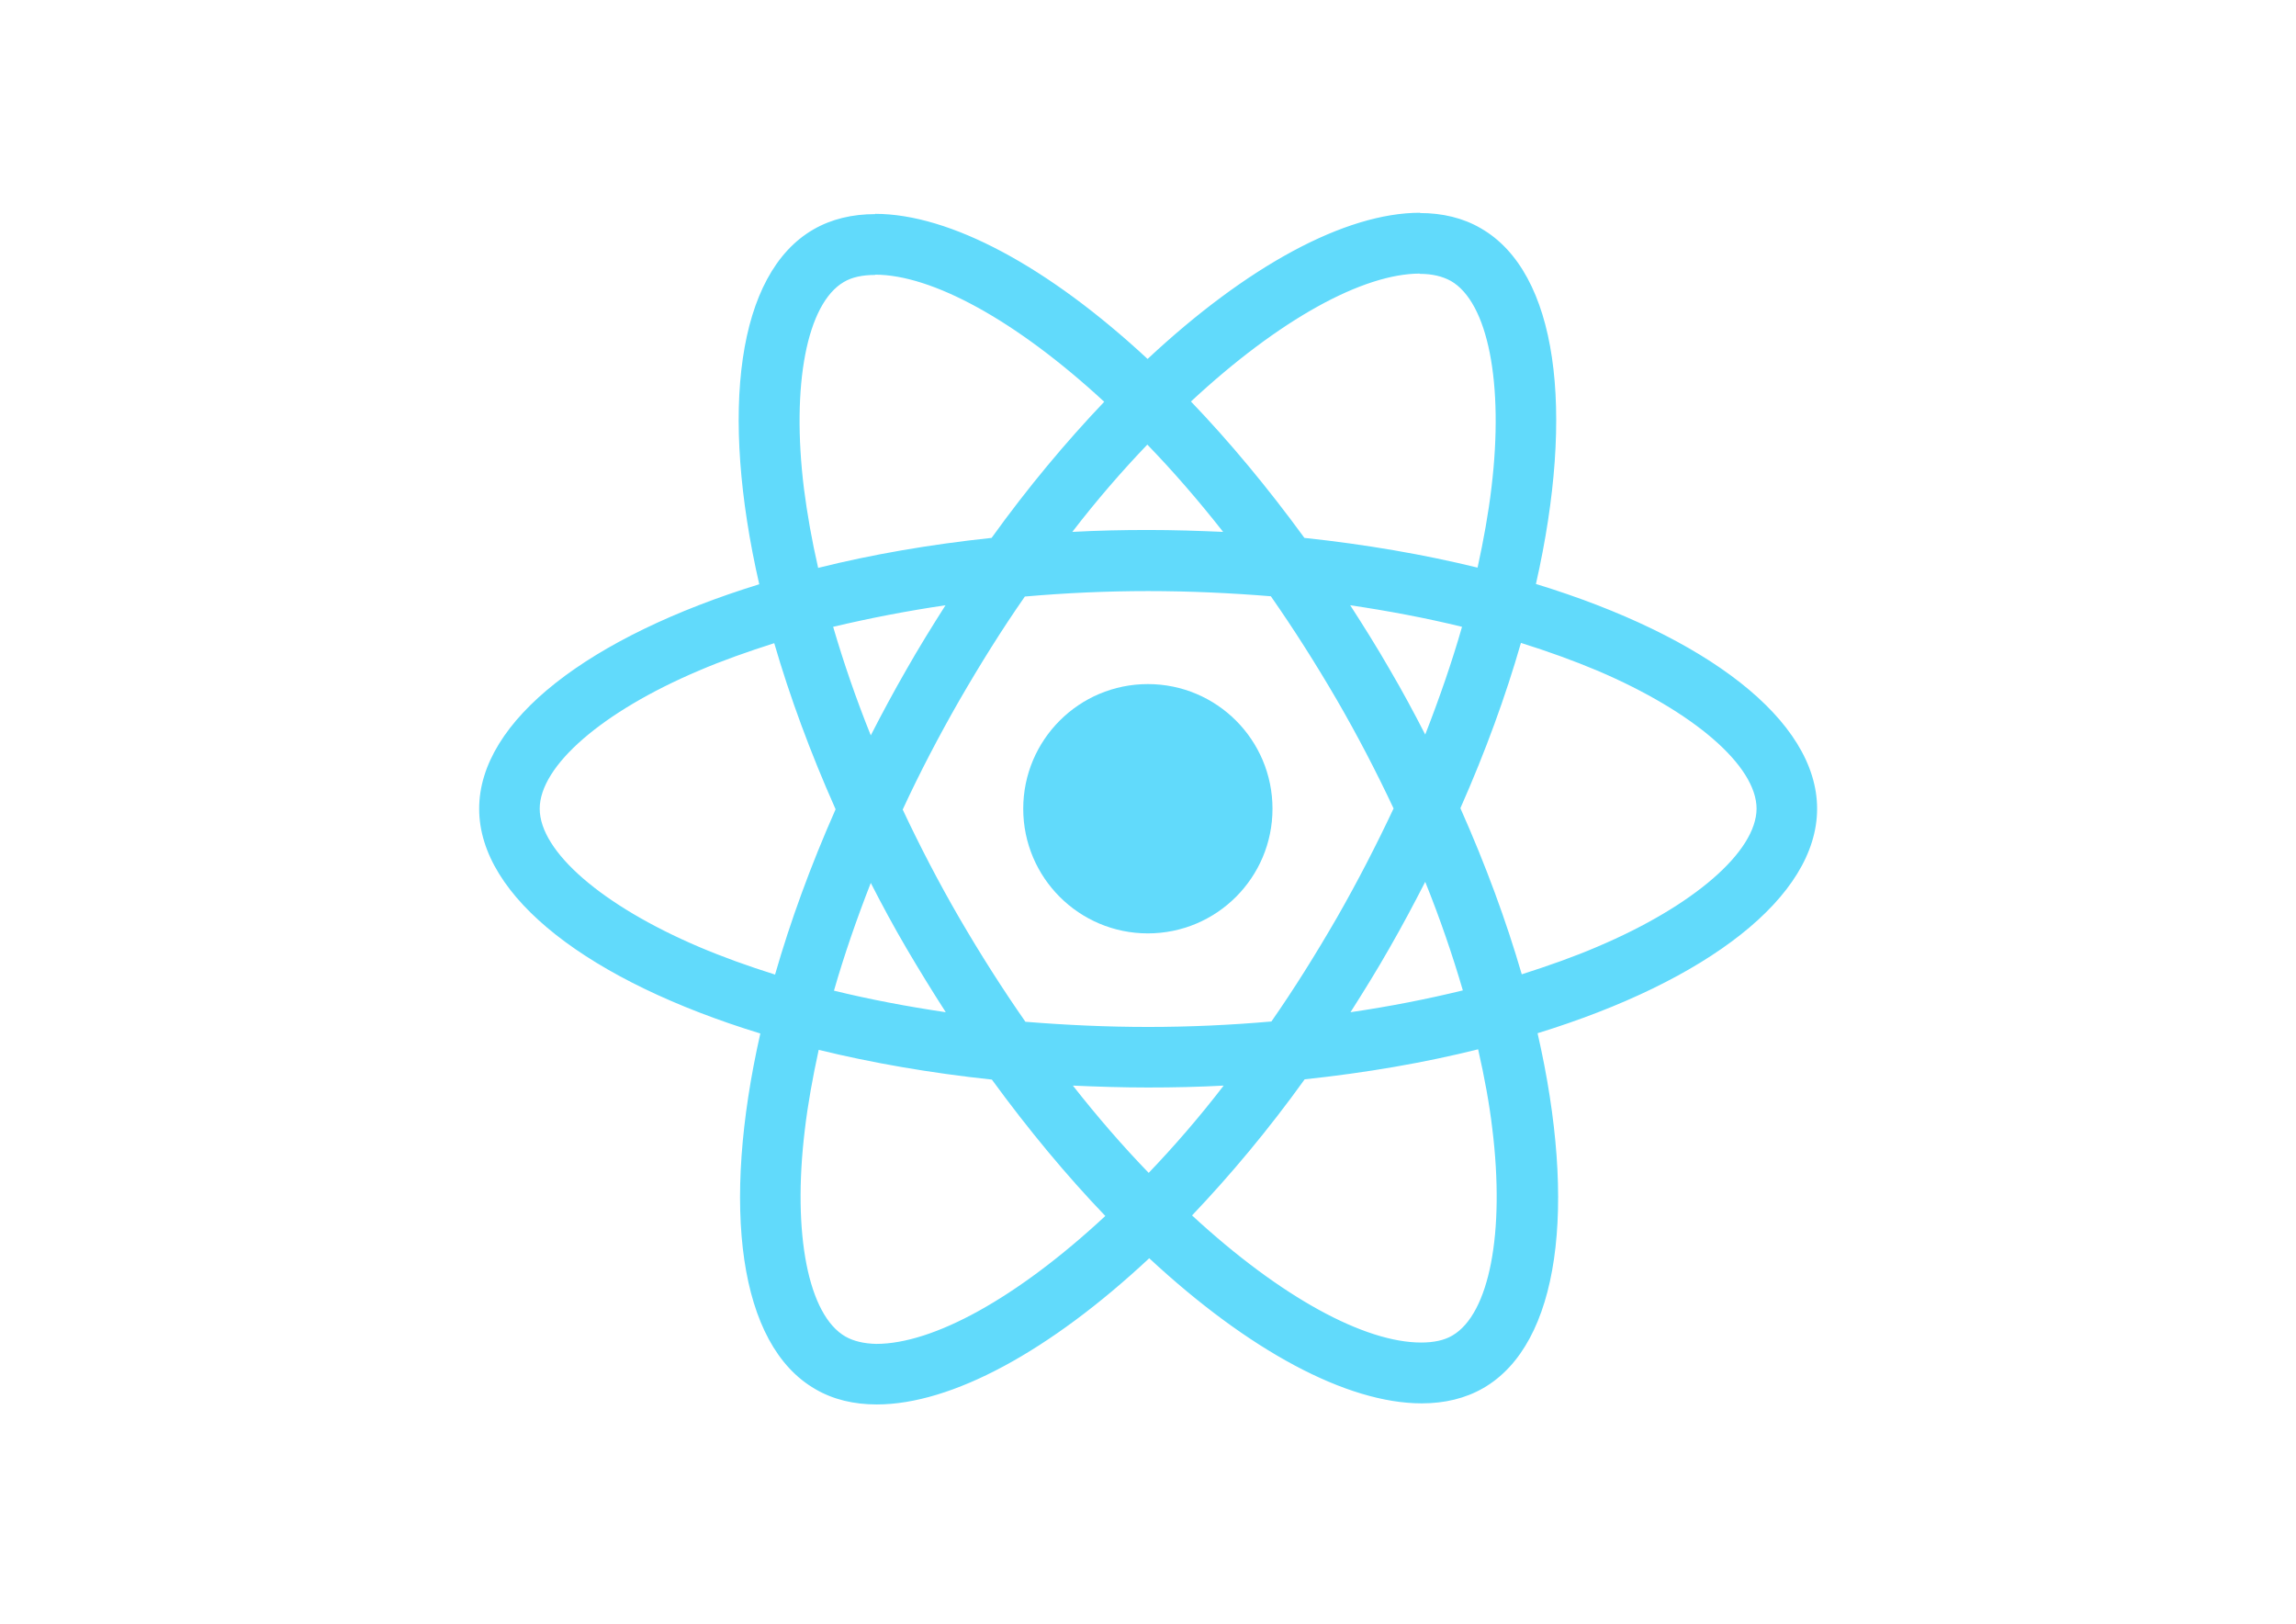
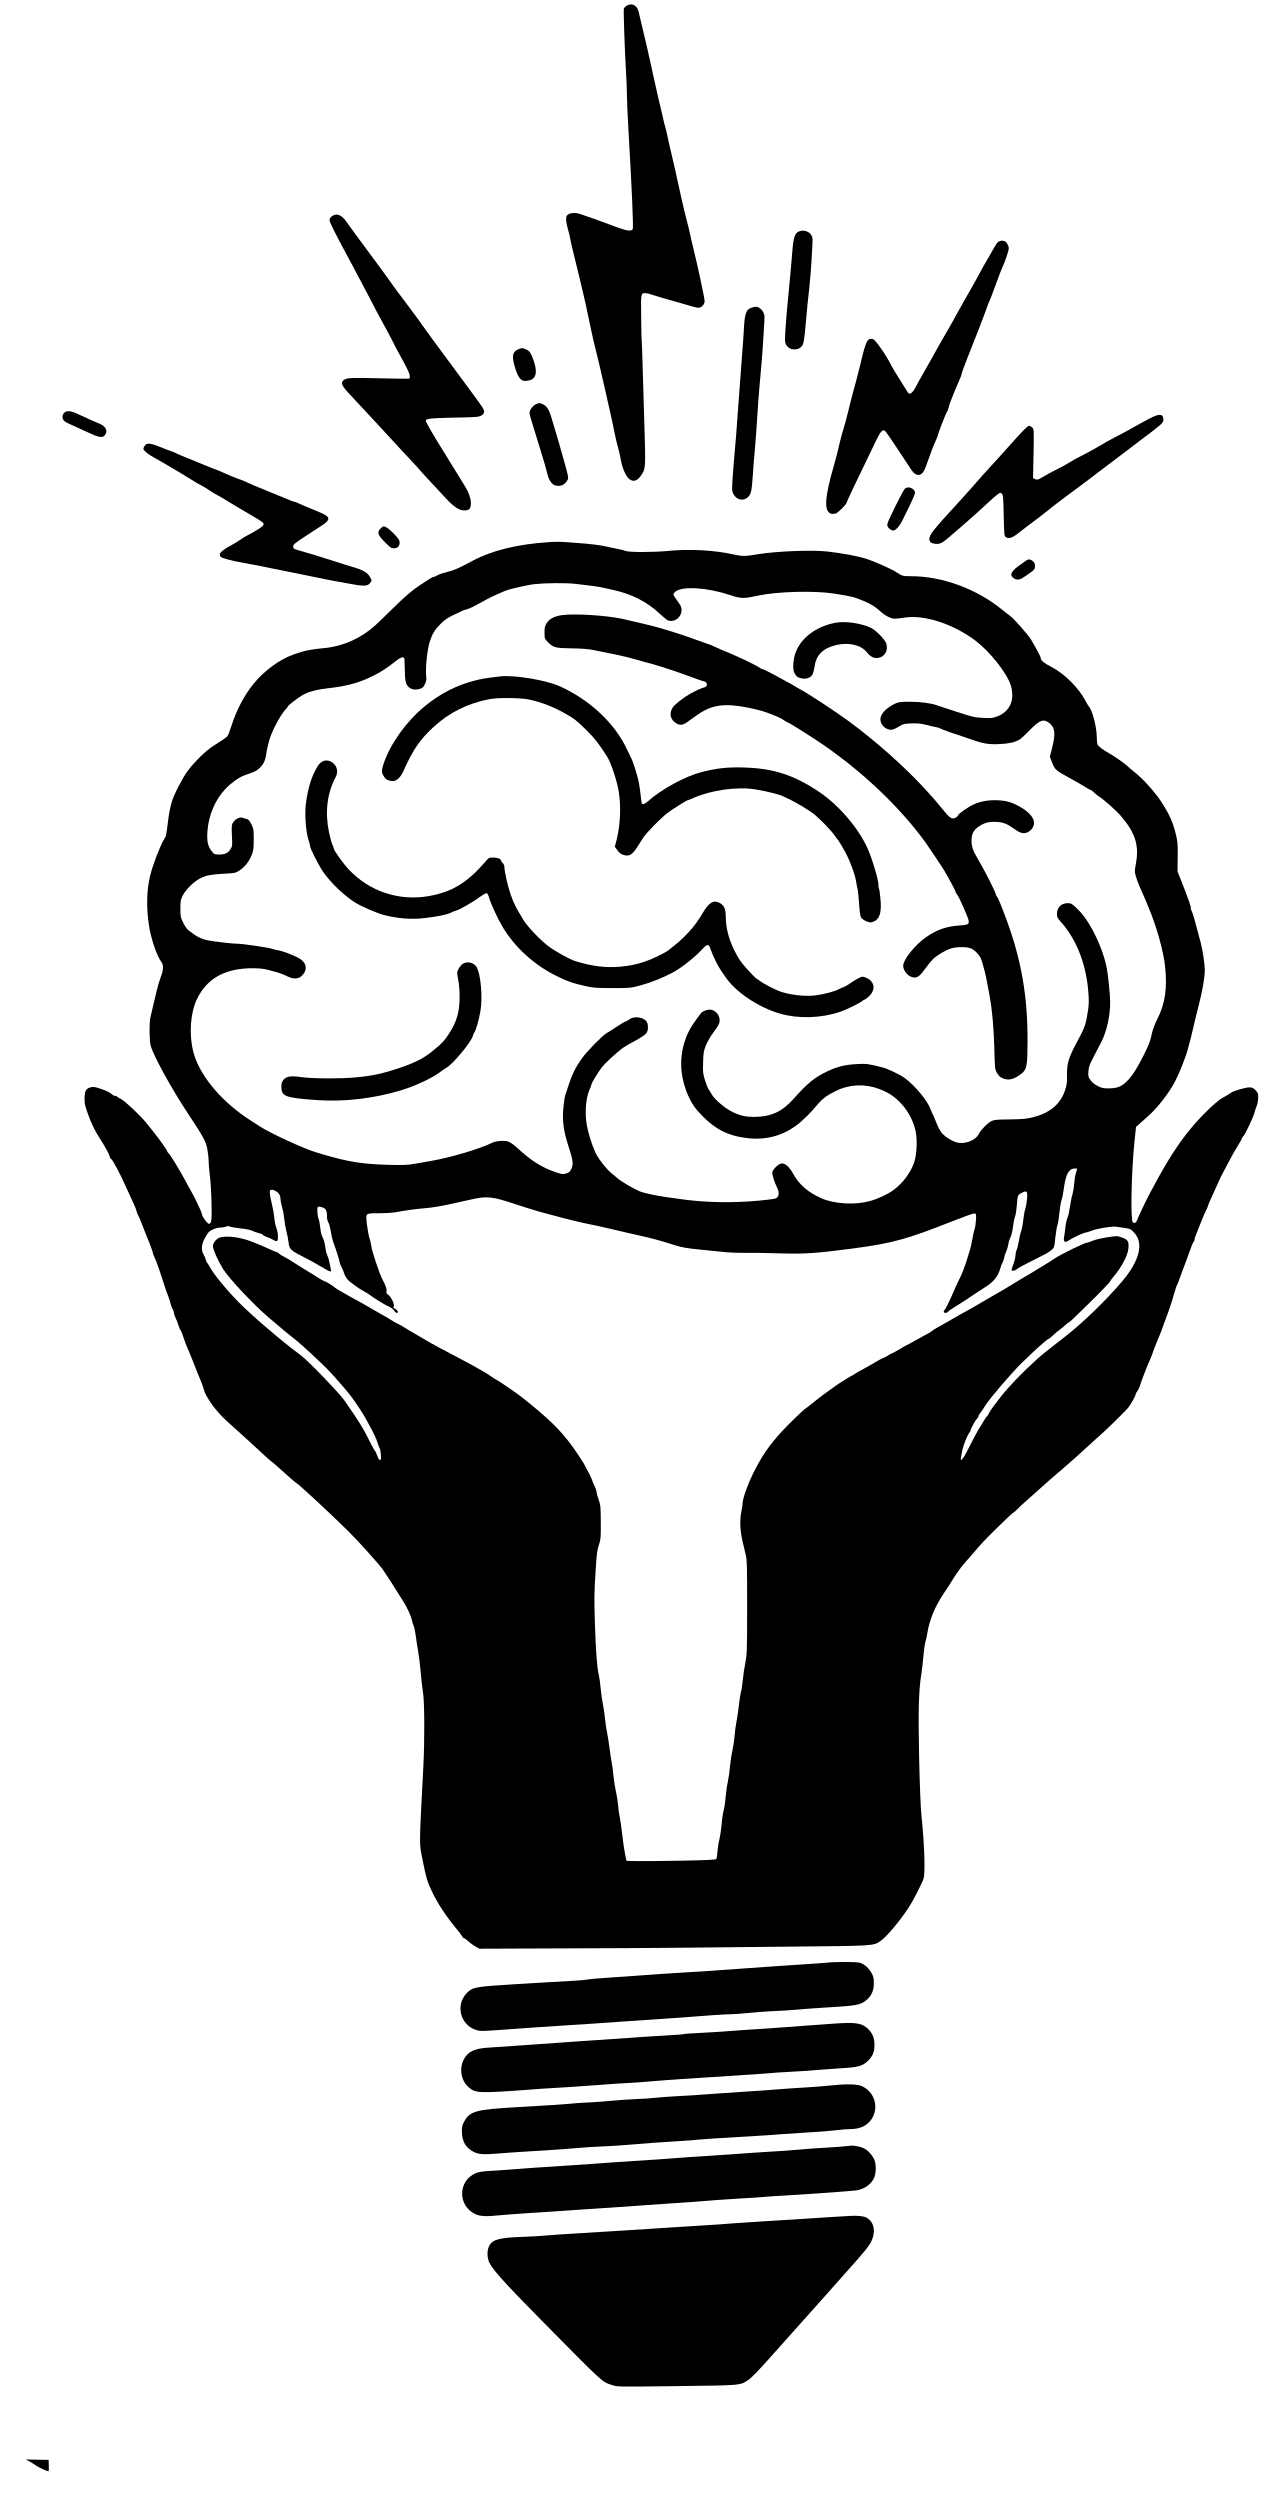
- <svg xmlns="http://www.w3.org/2000/svg" viewBox="0 0 841.9 595.3">
-   <g fill="#61DAFB">
-     <path d="M666.3 296.5c0-32.5-40.7-63.3-103.1-82.4 14.4-63.6 8-114.2-20.2-130.4-6.5-3.8-14.1-5.6-22.4-5.6v22.3c4.6 0 8.3.9 11.4 2.6 13.6 7.8 19.5 37.5 14.9 75.7-1.1 9.4-2.9 19.3-5.1 29.4-19.6-4.8-41-8.5-63.5-10.9-13.5-18.5-27.5-35.3-41.6-50 32.6-30.3 63.2-46.9 84-46.9V78c-27.5 0-63.5 19.6-99.9 53.6-36.4-33.8-72.4-53.2-99.9-53.2v22.3c20.7 0 51.4 16.5 84 46.6-14 14.7-28 31.4-41.3 49.9-22.6 2.4-44 6.1-63.6 11-2.3-10-4-19.7-5.2-29-4.7-38.2 1.1-67.9 14.6-75.8 3-1.8 6.9-2.6 11.5-2.6V78.5c-8.4 0-16 1.8-22.6 5.6-28.1 16.2-34.4 66.7-19.9 130.1-62.2 19.2-102.7 49.9-102.7 82.3 0 32.5 40.7 63.3 103.1 82.4-14.4 63.6-8 114.2 20.2 130.4 6.5 3.8 14.1 5.6 22.5 5.6 27.5 0 63.5-19.6 99.9-53.6 36.4 33.8 72.4 53.2 99.9 53.2 8.4 0 16-1.8 22.6-5.6 28.1-16.2 34.4-66.7 19.9-130.1 62-19.1 102.5-49.9 102.5-82.3zm-130.2-66.7c-3.7 12.9-8.3 26.2-13.5 39.5-4.1-8-8.4-16-13.1-24-4.6-8-9.5-15.8-14.4-23.4 14.2 2.1 27.9 4.7 41 7.9zm-45.8 106.5c-7.8 13.5-15.8 26.3-24.1 38.2-14.9 1.3-30 2-45.2 2-15.1 0-30.2-.7-45-1.9-8.3-11.9-16.4-24.6-24.2-38-7.6-13.1-14.5-26.4-20.8-39.8 6.2-13.4 13.2-26.8 20.7-39.9 7.8-13.5 15.8-26.3 24.1-38.2 14.9-1.3 30-2 45.2-2 15.1 0 30.2.7 45 1.9 8.3 11.9 16.4 24.6 24.2 38 7.6 13.1 14.5 26.4 20.8 39.8-6.3 13.4-13.2 26.8-20.7 39.9zm32.3-13c5.4 13.4 10 26.8 13.8 39.8-13.1 3.2-26.9 5.9-41.2 8 4.9-7.7 9.8-15.6 14.4-23.7 4.6-8 8.9-16.1 13-24.1zM421.2 430c-9.3-9.6-18.6-20.3-27.8-32 9 .4 18.2.7 27.5.7 9.4 0 18.7-.2 27.8-.7-9 11.7-18.3 22.4-27.5 32zm-74.4-58.9c-14.2-2.1-27.9-4.7-41-7.9 3.7-12.9 8.3-26.2 13.5-39.5 4.1 8 8.4 16 13.1 24 4.7 8 9.5 15.8 14.4 23.4zM420.7 163c9.3 9.6 18.6 20.3 27.8 32-9-.4-18.2-.7-27.5-.7-9.4 0-18.7.2-27.8.7 9-11.7 18.3-22.4 27.5-32zm-74 58.9c-4.9 7.7-9.8 15.6-14.4 23.7-4.6 8-8.9 16-13 24-5.4-13.4-10-26.8-13.8-39.8 13.1-3.1 26.9-5.8 41.2-7.9zm-90.5 125.2c-35.4-15.1-58.3-34.9-58.3-50.6 0-15.7 22.9-35.6 58.3-50.6 8.6-3.7 18-7 27.7-10.1 5.7 19.6 13.2 40 22.5 60.9-9.2 20.8-16.6 41.1-22.2 60.6-9.9-3.1-19.3-6.5-28-10.2zM310 490c-13.6-7.8-19.5-37.5-14.9-75.7 1.1-9.4 2.9-19.3 5.1-29.4 19.6 4.8 41 8.5 63.5 10.9 13.5 18.5 27.5 35.3 41.6 50-32.6 30.3-63.2 46.9-84 46.9-4.5-.1-8.3-1-11.3-2.7zm237.2-76.2c4.7 38.2-1.1 67.9-14.6 75.8-3 1.8-6.9 2.6-11.5 2.6-20.7 0-51.4-16.5-84-46.6 14-14.7 28-31.4 41.3-49.9 22.6-2.4 44-6.1 63.6-11 2.3 10.1 4.1 19.8 5.2 29.1zm38.5-66.7c-8.6 3.7-18 7-27.7 10.1-5.7-19.6-13.2-40-22.5-60.9 9.2-20.8 16.6-41.1 22.2-60.6 9.9 3.1 19.3 6.5 28.1 10.2 35.4 15.1 58.3 34.9 58.3 50.6-.1 15.7-23 35.6-58.4 50.6zM320.8 78.4z" />
-     <circle cx="420.9" cy="296.5" r="45.7" />
-     <path d="M520.5 78.1z" />
+ <svg xmlns="http://www.w3.org/2000/svg" version="1.0" width="1516pt" height="2959pt" viewBox="0 0 1516 2959" preserveAspectRatio="xMidYMid meet">
+   <g transform="translate(0,2959) scale(0.1,-0.1)" fill="#000000" stroke="none">
+     <path d="M7417 29522 c-15 -9 -30 -25 -33 -34 -6 -20 11 -513 26 -758 6 -85 10 -202 10 -260 0 -58 9 -260 20 -450 38 -646 59 -1124 49 -1142 -16 -29 -67 -22 -201 27 -68 25 -132 49 -143 54 -11 5 -67 25 -125 45 -58 19 -123 42 -145 50 -68 26 -144 17 -167 -18 -13 -20 -8 -82 11 -147 11 -35 25 -93 31 -129 6 -36 22 -105 35 -155 13 -49 40 -160 60 -245 20 -85 43 -180 50 -210 8 -30 24 -98 35 -150 11 -52 28 -135 39 -185 11 -49 27 -126 36 -170 9 -44 25 -111 35 -150 40 -149 229 -981 245 -1080 4 -22 18 -78 31 -125 13 -47 28 -116 35 -155 13 -83 59 -186 96 -214 49 -39 96 -25 141 42 55 82 55 76 38 627 -8 278 -18 609 -22 735 -3 127 -8 232 -9 235 -2 3 -5 126 -6 273 -4 291 -5 287 52 287 14 0 52 -9 85 -21 32 -11 115 -36 184 -55 69 -19 139 -39 155 -44 130 -39 183 -53 203 -53 35 1 72 41 72 77 0 37 -79 406 -137 641 -14 55 -31 132 -39 170 -8 39 -23 99 -33 135 -11 36 -40 160 -66 275 -25 116 -60 271 -76 345 -16 74 -39 171 -50 215 -11 44 -27 114 -35 155 -8 41 -21 95 -28 120 -8 25 -22 79 -30 120 -9 41 -25 109 -35 150 -11 41 -45 192 -76 335 -31 143 -67 305 -80 360 -13 55 -38 161 -56 235 -17 74 -36 151 -40 171 -19 78 -81 109 -142 71z" />
+     <path d="M3926 27029 c-15 -11 -26 -31 -26 -44 0 -25 71 -166 265 -525 87 -161 280 -529 308 -585 11 -22 45 -85 76 -140 31 -55 71 -130 89 -167 17 -36 72 -140 122 -230 88 -159 109 -220 78 -230 -7 -2 -155 0 -328 4 -339 9 -400 7 -436 -17 -45 -29 -33 -67 48 -153 39 -42 79 -85 87 -94 9 -10 53 -57 98 -105 217 -234 401 -432 437 -473 23 -24 77 -82 122 -130 44 -47 95 -103 113 -125 19 -22 70 -79 115 -126 45 -47 123 -131 174 -187 123 -134 193 -172 271 -147 33 10 44 70 26 139 -17 66 -33 97 -114 226 -33 52 -78 127 -102 165 -23 39 -63 103 -88 143 -127 203 -221 365 -221 381 0 26 51 32 293 37 138 2 273 6 299 9 62 5 98 29 98 64 0 27 -18 53 -235 346 -45 61 -138 186 -206 279 -68 93 -151 205 -184 249 -33 44 -80 110 -105 146 -25 36 -81 114 -125 172 -199 265 -243 324 -280 379 -22 32 -67 94 -100 138 -33 44 -107 144 -165 223 -58 79 -125 170 -150 204 -25 33 -58 80 -74 103 -62 91 -124 115 -180 71z" />
+     <path d="M9454 26850 c-44 -18 -63 -72 -74 -213 -11 -139 -35 -410 -51 -562 -17 -167 -28 -309 -35 -425 -5 -104 -4 -118 15 -147 44 -69 157 -65 193 8 11 23 22 96 33 229 16 187 28 304 45 455 18 157 42 546 36 579 -13 67 -92 105 -162 76z" />
+     <path d="M11797 26708 c-13 -18 -43 -69 -67 -113 -24 -44 -51 -91 -60 -105 -10 -14 -38 -63 -62 -110 -25 -47 -61 -114 -82 -150 -79 -137 -181 -317 -209 -370 -15 -30 -52 -95 -81 -145 -67 -114 -179 -312 -221 -390 -18 -33 -55 -98 -82 -145 -28 -47 -67 -118 -88 -158 -41 -82 -79 -112 -99 -78 -6 10 -49 77 -94 150 -46 72 -93 149 -103 171 -53 110 -187 304 -216 311 -66 17 -84 -17 -148 -291 -22 -92 -68 -268 -105 -400 -5 -16 -23 -91 -41 -165 -18 -74 -42 -166 -55 -205 -12 -38 -30 -101 -39 -140 -34 -145 -48 -203 -75 -295 -112 -386 -120 -548 -29 -571 13 -3 36 -2 51 3 28 10 128 109 128 127 0 10 118 261 229 486 27 55 76 157 109 227 62 131 88 162 119 137 8 -7 76 -105 150 -218 75 -114 147 -223 161 -244 57 -86 128 -76 164 24 68 189 95 262 120 316 15 34 28 65 28 69 0 16 94 259 105 274 7 8 15 26 18 40 12 55 62 181 143 367 8 17 14 36 14 41 0 10 47 139 75 207 7 17 27 68 45 115 18 47 55 141 83 210 27 69 62 161 78 205 28 80 49 134 74 190 7 17 36 95 64 173 29 79 60 161 71 182 25 48 70 186 70 212 0 27 -26 74 -45 82 -40 15 -74 6 -98 -26z" />
+     <path d="M8890 25946 c-58 -21 -76 -69 -84 -232 -4 -77 -14 -218 -22 -314 -14 -174 -29 -376 -59 -795 -8 -121 -19 -263 -25 -315 -13 -133 -35 -426 -35 -480 0 -111 113 -174 188 -104 36 33 45 73 57 254 5 85 14 200 20 255 5 55 15 174 21 265 25 376 29 440 39 545 23 249 32 363 35 410 1 28 8 133 15 235 12 173 12 188 -5 223 -18 38 -59 68 -92 66 -10 0 -34 -6 -53 -13z" />
+     <path d="M6134 25456 c-72 -31 -80 -87 -34 -230 43 -133 79 -162 171 -136 77 22 92 101 44 235 -32 91 -47 112 -92 131 -39 17 -49 17 -89 0z" />
+     <path d="M6344 24806 c-36 -16 -73 -64 -76 -98 -1 -23 10 -62 61 -223 16 -49 43 -137 60 -195 17 -58 42 -141 56 -185 13 -44 29 -102 35 -128 12 -57 46 -112 78 -127 45 -20 98 -12 130 20 16 16 32 40 36 54 4 15 -11 84 -40 182 -25 88 -56 197 -69 244 -13 47 -35 123 -50 170 -14 47 -35 113 -45 148 -23 77 -53 120 -96 138 -40 17 -41 17 -80 0z" />
+     <path d="M795 24722 c-34 -7 -55 -33 -55 -68 0 -38 24 -59 115 -97 33 -14 114 -51 180 -82 134 -64 178 -71 206 -36 41 51 11 109 -72 140 -42 16 -176 76 -244 109 -58 28 -102 40 -130 34z" />
+     <path d="M13601 24634 c-92 -50 -128 -69 -216 -119 -33 -19 -109 -60 -170 -91 -60 -31 -114 -60 -120 -64 -17 -14 -222 -129 -283 -159 -63 -31 -111 -57 -170 -94 -21 -14 -81 -46 -133 -72 -52 -26 -125 -65 -162 -88 -61 -36 -71 -39 -94 -28 l-26 12 6 290 c5 285 5 290 -16 309 -11 11 -28 20 -37 20 -18 0 -79 -62 -255 -260 -71 -80 -152 -170 -181 -200 -56 -60 -176 -195 -239 -268 -22 -26 -94 -106 -160 -178 -303 -329 -344 -381 -345 -435 0 -35 20 -50 73 -56 31 -3 53 1 84 19 37 20 408 344 558 487 28 26 67 61 88 76 36 27 39 27 55 11 15 -14 18 -49 22 -257 5 -223 6 -242 24 -255 38 -27 78 -13 171 63 33 27 120 92 215 163 33 25 85 65 115 90 29 25 73 59 97 77 24 18 66 49 93 70 28 20 124 92 215 160 91 68 179 134 195 148 34 27 222 169 265 200 15 11 72 54 125 95 53 41 118 91 144 110 77 56 123 92 179 138 43 37 52 50 52 76 0 70 -51 73 -169 10z" />
+     <path d="M1732 24333 c-7 -3 -19 -17 -27 -32 -13 -27 -12 -30 18 -58 28 -27 58 -46 179 -113 68 -38 366 -216 393 -235 17 -12 55 -34 85 -49 30 -16 76 -43 102 -62 26 -18 71 -45 100 -60 29 -15 82 -46 118 -69 36 -23 112 -69 170 -102 127 -73 216 -127 235 -143 32 -26 16 -47 -77 -101 -51 -30 -100 -57 -110 -61 -9 -4 -38 -22 -65 -41 -26 -18 -82 -52 -124 -75 -118 -65 -149 -101 -115 -134 13 -14 128 -45 246 -66 54 -10 141 -26 230 -43 25 -5 74 -15 110 -23 36 -7 117 -24 180 -36 63 -12 212 -42 330 -67 118 -25 240 -49 270 -54 30 -4 91 -15 135 -24 188 -37 236 -36 267 6 20 26 20 27 0 65 -31 58 -84 89 -227 129 -33 10 -134 41 -225 71 -151 49 -270 85 -392 119 -61 17 -68 22 -68 50 0 20 26 41 150 122 82 54 170 111 195 127 25 15 53 39 62 52 27 42 1 64 -149 124 -73 29 -154 63 -180 76 -26 13 -52 24 -59 24 -6 0 -25 6 -42 13 -51 22 -135 56 -242 99 -142 57 -288 119 -300 128 -5 3 -46 19 -90 34 -44 16 -117 46 -162 67 -46 21 -86 39 -91 39 -5 0 -69 25 -143 56 -74 31 -179 74 -234 96 -55 22 -104 43 -110 48 -5 4 -26 13 -45 18 -19 6 -79 29 -133 51 -92 38 -134 47 -165 34z" />
+     <path d="M10708 23803 c-25 -28 -197 -374 -204 -410 -5 -26 -1 -37 19 -57 15 -14 36 -26 48 -26 32 0 84 61 121 143 18 39 57 119 86 176 28 58 52 115 52 128 0 53 -87 86 -122 46z" />
+     <path d="M4505 23335 c-45 -44 -35 -76 49 -160 63 -65 78 -75 108 -75 43 0 68 25 68 69 0 27 -12 45 -62 98 -59 61 -103 93 -128 93 -6 0 -22 -11 -35 -25z" />
+     <path d="M6495 23173 c-364 -23 -673 -98 -898 -219 -171 -92 -222 -114 -308 -135 -45 -11 -97 -28 -114 -39 -18 -11 -38 -20 -46 -20 -7 0 -29 -11 -48 -24 -20 -13 -70 -45 -111 -72 -89 -58 -183 -139 -341 -295 -63 -63 -144 -141 -180 -174 -167 -155 -384 -254 -604 -275 -178 -17 -239 -30 -375 -78 -160 -57 -347 -194 -470 -347 -111 -137 -202 -312 -260 -495 -18 -58 -40 -113 -49 -124 -16 -18 -56 -46 -174 -120 -80 -51 -215 -183 -293 -287 -64 -86 -172 -296 -192 -374 -26 -100 -31 -128 -47 -255 -19 -149 -17 -142 -45 -188 -46 -76 -133 -303 -163 -427 -40 -166 -46 -356 -17 -568 23 -167 95 -382 152 -456 25 -33 23 -95 -8 -172 -14 -35 -36 -109 -49 -164 -12 -55 -33 -140 -45 -190 -12 -49 -26 -109 -31 -133 -14 -66 -11 -282 5 -333 40 -130 253 -516 441 -799 183 -276 214 -333 230 -426 8 -44 15 -108 15 -144 0 -36 5 -96 11 -135 13 -94 23 -281 24 -442 0 -109 -3 -136 -16 -149 -15 -15 -18 -14 -39 8 -30 31 -60 80 -60 98 0 8 -11 37 -25 65 -13 27 -31 66 -40 85 -8 19 -29 60 -46 90 -17 30 -52 94 -78 142 -68 128 -181 315 -202 334 -11 10 -19 21 -19 25 0 19 -133 200 -253 344 -76 92 -252 257 -295 277 -23 11 -45 24 -48 29 -3 5 -14 9 -25 9 -11 0 -30 11 -42 24 -13 14 -61 37 -114 55 -82 28 -97 31 -133 21 -28 -8 -44 -19 -55 -40 -17 -33 -20 -126 -5 -180 14 -52 56 -168 74 -203 8 -18 22 -48 31 -67 8 -19 40 -73 70 -120 63 -97 115 -194 115 -215 0 -8 8 -19 17 -24 17 -8 108 -181 168 -316 15 -33 39 -87 55 -120 54 -116 69 -150 76 -180 4 -16 13 -39 20 -50 7 -11 29 -63 48 -115 20 -52 45 -115 55 -140 36 -83 71 -180 71 -193 0 -6 7 -25 15 -41 17 -32 54 -132 85 -231 48 -148 63 -193 80 -235 11 -25 22 -61 26 -80 4 -19 15 -51 25 -70 11 -19 19 -44 19 -55 0 -11 9 -36 19 -56 11 -20 25 -56 31 -80 7 -24 18 -51 25 -59 7 -8 19 -37 28 -65 15 -49 45 -129 73 -190 13 -30 42 -101 74 -185 9 -25 22 -56 28 -70 30 -67 65 -160 77 -202 13 -46 20 -58 81 -153 37 -58 120 -153 184 -211 198 -178 321 -289 438 -399 40 -38 82 -75 95 -83 12 -9 45 -36 72 -61 123 -112 209 -187 224 -195 35 -20 409 -367 610 -566 125 -123 368 -394 414 -460 47 -69 150 -227 187 -290 9 -14 31 -50 51 -80 46 -72 96 -181 105 -228 4 -20 12 -48 19 -62 7 -14 18 -65 25 -115 6 -49 20 -137 30 -195 10 -58 24 -170 30 -250 7 -80 19 -185 27 -235 18 -107 20 -555 4 -870 -51 -977 -50 -903 -10 -1105 44 -222 56 -262 115 -385 61 -129 164 -286 273 -417 43 -51 80 -101 84 -111 3 -9 12 -17 18 -17 7 0 31 -18 54 -39 24 -22 63 -50 87 -63 l43 -23 1025 4 c564 2 1194 5 1400 8 206 2 780 8 1275 13 978 9 963 8 1046 66 73 50 223 228 332 393 52 78 156 280 178 346 22 66 11 406 -26 760 -8 77 -20 373 -26 660 -12 544 -6 805 26 1001 8 49 19 147 25 217 6 70 16 140 21 155 6 15 17 66 25 114 25 154 90 312 190 462 69 104 93 140 110 170 20 36 113 167 128 181 6 6 51 57 101 115 120 141 118 139 296 316 85 85 171 165 190 178 19 13 41 32 50 43 8 10 51 50 94 88 44 39 127 113 185 165 58 53 150 134 205 180 118 100 250 217 355 315 42 38 111 102 155 140 79 70 300 288 320 315 35 49 85 138 85 151 0 9 9 28 21 43 12 15 27 48 34 74 14 48 94 253 120 307 8 17 21 50 29 75 8 25 29 79 46 120 18 41 40 98 51 125 10 28 30 82 44 120 55 145 87 243 110 327 13 47 29 95 34 105 6 10 17 36 25 58 8 22 26 72 40 110 57 151 69 183 95 257 14 42 32 83 39 90 6 6 12 21 12 31 0 11 11 45 25 76 13 31 40 98 60 150 20 51 42 103 50 115 7 11 16 32 20 46 6 23 29 75 75 175 10 22 33 72 50 110 17 39 36 79 42 89 6 11 32 61 58 110 65 126 92 173 139 248 23 36 41 70 41 75 0 6 6 16 14 22 21 18 122 230 135 285 7 27 18 61 25 75 13 24 21 87 17 137 0 12 -15 36 -33 53 -25 24 -40 31 -72 31 -45 0 -192 -44 -216 -64 -8 -7 -42 -28 -75 -46 -33 -18 -64 -38 -70 -44 -5 -7 -20 -19 -33 -28 -13 -9 -51 -43 -85 -76 -261 -252 -440 -507 -687 -977 -14 -27 -31 -59 -37 -70 -24 -45 -121 -251 -127 -272 -8 -25 -27 -35 -47 -22 -30 18 -19 588 19 962 l18 169 41 36 c22 21 75 68 117 105 100 90 231 260 300 389 57 108 132 298 160 408 10 36 24 90 32 120 8 30 23 93 33 140 10 47 37 155 59 240 43 164 72 333 72 420 0 67 -25 235 -49 325 -69 265 -95 353 -107 373 -8 12 -12 27 -9 31 6 10 -33 120 -110 316 l-48 120 2 175 c2 166 0 181 -29 295 -33 125 -75 217 -165 355 -77 118 -219 275 -320 354 -27 21 -66 54 -85 73 -30 28 -163 121 -210 146 -68 36 -136 87 -141 108 -4 13 -8 56 -8 94 -2 113 -51 304 -91 350 -9 11 -27 40 -40 65 -76 152 -251 327 -405 406 -84 43 -125 76 -126 102 0 17 -43 99 -114 219 -36 61 -217 265 -254 287 -9 5 -50 37 -91 71 -301 245 -708 395 -1076 395 -101 0 -106 2 -180 51 -55 36 -275 133 -360 158 -110 32 -252 59 -439 82 -180 22 -611 6 -835 -31 -156 -26 -180 -26 -290 -2 -223 50 -515 66 -765 42 -178 -18 -471 -18 -510 -1 -16 7 -52 17 -80 21 -27 5 -81 16 -120 25 -106 24 -182 34 -390 50 -184 14 -213 15 -320 8z m310 -493 c191 -21 270 -32 335 -46 36 -9 88 -20 115 -26 217 -46 408 -143 550 -279 39 -36 80 -71 92 -78 61 -32 144 9 164 81 14 54 6 81 -47 151 -24 32 -44 65 -44 72 0 8 11 22 24 33 87 68 383 48 653 -43 121 -41 156 -42 323 -5 226 49 670 61 905 24 203 -32 232 -39 345 -86 93 -40 132 -63 195 -120 63 -57 129 -91 176 -91 20 0 72 6 115 13 234 37 578 -75 841 -274 176 -134 376 -389 418 -533 49 -168 -12 -306 -162 -363 -51 -19 -72 -22 -165 -17 -98 4 -124 10 -315 72 -114 37 -217 71 -228 75 -64 26 -200 44 -320 44 -113 0 -136 -3 -178 -21 -107 -50 -177 -124 -177 -187 0 -71 76 -135 144 -122 16 4 52 21 80 39 46 29 58 32 146 35 73 2 113 -2 175 -18 44 -12 96 -24 115 -27 19 -3 40 -9 45 -13 11 -9 169 -66 220 -80 17 -5 75 -25 130 -45 159 -57 222 -68 355 -62 112 5 183 21 240 55 14 8 66 57 116 108 119 122 164 139 232 88 69 -53 78 -127 35 -295 l-27 -106 28 -72 c32 -82 40 -89 221 -188 66 -36 143 -81 172 -99 28 -19 56 -34 61 -34 6 0 23 -13 39 -28 15 -16 42 -37 58 -47 59 -38 204 -166 257 -227 174 -202 223 -352 183 -567 -17 -92 -17 -100 0 -156 9 -33 30 -88 45 -122 16 -35 46 -102 66 -150 20 -49 40 -97 44 -108 88 -207 170 -501 189 -677 29 -259 2 -447 -91 -630 -27 -53 -55 -125 -62 -161 -21 -100 -34 -134 -94 -256 -81 -162 -144 -262 -205 -320 -62 -61 -112 -81 -205 -83 -69 -1 -87 2 -136 26 -37 18 -68 43 -88 70 -27 37 -29 47 -26 103 3 50 13 80 57 165 30 56 73 140 96 185 65 126 105 308 105 475 0 75 -24 315 -40 398 -27 141 -93 316 -175 465 -63 113 -115 184 -190 254 -47 44 -59 51 -95 51 -81 0 -130 -49 -130 -130 0 -34 7 -48 43 -88 174 -190 290 -469 323 -775 17 -164 15 -222 -16 -379 -18 -87 -30 -117 -105 -256 -108 -201 -127 -262 -126 -407 1 -95 -3 -121 -26 -188 -61 -178 -214 -288 -453 -326 -36 -6 -135 -11 -220 -11 -128 0 -162 -4 -195 -19 -43 -19 -128 -107 -152 -156 -32 -65 -141 -113 -232 -102 -60 7 -158 63 -204 117 -19 23 -49 79 -67 128 -19 48 -37 92 -42 98 -4 6 -14 30 -23 53 -36 102 -186 284 -309 373 -48 35 -196 107 -246 120 -177 46 -206 50 -310 44 -142 -7 -236 -29 -348 -82 -160 -75 -237 -137 -414 -335 -132 -148 -267 -209 -463 -209 -97 0 -164 15 -250 56 -88 41 -215 148 -251 211 -15 27 -33 55 -39 63 -7 8 -25 54 -40 102 -25 80 -27 97 -23 215 3 116 7 135 35 205 18 43 58 111 93 157 43 56 63 92 67 119 9 70 -48 142 -114 142 -44 0 -94 -22 -113 -50 -8 -12 -36 -50 -61 -84 -129 -172 -187 -394 -160 -612 21 -169 95 -348 186 -450 189 -212 348 -298 599 -326 236 -25 448 41 627 196 46 41 104 98 129 127 124 147 155 173 285 237 161 80 347 87 519 20 110 -43 180 -91 258 -176 77 -85 137 -198 163 -310 25 -101 17 -289 -15 -381 -44 -125 -136 -247 -247 -328 -66 -49 -183 -103 -278 -129 -177 -49 -425 -34 -575 34 -160 72 -262 161 -335 294 -42 76 -89 118 -132 118 -35 0 -113 -76 -113 -110 0 -29 29 -119 53 -166 27 -52 31 -97 10 -122 -16 -21 -36 -24 -223 -43 -317 -30 -660 -22 -950 22 -36 6 -96 14 -135 19 -114 15 -267 47 -315 66 -68 26 -237 125 -273 159 -18 17 -49 43 -69 58 -47 36 -136 146 -176 217 -48 87 -109 282 -123 396 -16 133 -1 287 36 369 14 32 25 62 25 68 0 17 79 147 126 207 44 56 188 187 257 234 21 15 85 51 143 82 59 32 112 68 124 84 21 30 26 83 11 123 -25 65 -147 89 -211 42 -19 -14 -39 -25 -45 -25 -6 0 -53 -28 -105 -62 -52 -35 -108 -70 -123 -78 -47 -27 -229 -213 -289 -296 -71 -99 -118 -193 -157 -314 -17 -52 -35 -108 -41 -125 -6 -16 -16 -83 -22 -147 -15 -148 2 -277 61 -457 54 -163 60 -214 32 -269 -17 -34 -29 -43 -63 -52 -35 -10 -51 -8 -107 11 -174 58 -293 132 -462 286 -55 51 -92 76 -122 84 -49 13 -138 5 -182 -17 -142 -71 -491 -175 -724 -215 -64 -11 -154 -27 -201 -35 -69 -13 -127 -15 -305 -11 -300 8 -473 35 -770 123 -27 8 -63 19 -80 24 -141 41 -534 221 -665 305 -171 109 -219 142 -289 199 -258 206 -443 458 -502 683 -54 207 -37 461 42 627 116 245 333 365 654 366 88 0 139 -6 190 -20 39 -10 90 -24 115 -31 25 -7 70 -25 101 -40 82 -42 140 -40 184 4 70 70 55 154 -37 206 -62 36 -204 89 -251 94 -17 2 -44 9 -59 15 -36 15 -353 62 -420 62 -56 0 -256 23 -347 40 -62 11 -124 39 -175 78 -19 15 -46 34 -58 43 -13 9 -39 47 -58 85 -33 65 -35 74 -35 169 0 91 3 105 29 157 36 71 132 165 206 202 71 36 127 46 285 55 125 6 132 8 181 39 63 41 115 109 145 187 19 51 23 79 22 182 0 114 -2 126 -28 178 -21 41 -35 57 -54 61 -14 3 -36 10 -49 15 -32 13 -88 -15 -113 -55 -18 -28 -19 -44 -14 -156 6 -114 5 -128 -14 -157 -31 -49 -64 -66 -132 -67 -57 -1 -62 1 -89 34 -50 60 -63 119 -55 240 13 189 92 375 213 502 72 75 162 139 228 162 24 9 65 23 91 33 65 22 124 80 146 141 9 27 17 57 17 67 0 25 29 153 47 205 39 112 127 274 184 334 16 17 29 34 29 38 0 10 119 101 170 130 73 42 176 69 320 84 169 18 318 55 440 109 145 65 216 109 364 225 38 30 70 38 80 21 3 -5 6 -60 7 -124 1 -137 10 -182 41 -214 33 -33 74 -42 128 -29 39 10 48 17 68 56 19 38 21 54 16 102 -10 91 14 321 44 408 32 95 60 140 134 213 43 42 83 69 146 98 48 22 94 44 103 49 9 5 36 14 60 20 24 6 94 40 154 74 96 55 153 83 292 142 55 23 274 73 358 81 133 13 364 15 470 3z m5945 -6924 c0 -2 -7 -22 -14 -44 -8 -23 -18 -81 -22 -129 -3 -48 -13 -106 -20 -128 -8 -22 -21 -86 -29 -143 -8 -56 -21 -115 -29 -130 -8 -15 -20 -68 -26 -118 -6 -49 -13 -106 -17 -126 -7 -48 16 -60 55 -31 35 26 177 93 197 93 8 0 43 11 77 24 54 21 194 46 263 48 11 0 60 -5 108 -13 85 -12 89 -14 131 -59 116 -124 65 -330 -141 -575 -184 -218 -473 -498 -676 -655 -225 -174 -276 -215 -347 -280 -173 -158 -330 -322 -416 -434 -32 -43 -74 -96 -91 -119 -18 -23 -39 -56 -47 -73 -8 -17 -19 -35 -25 -38 -6 -4 -20 -24 -31 -44 -12 -20 -34 -57 -50 -82 -16 -25 -38 -63 -49 -85 -11 -22 -25 -47 -30 -55 -5 -8 -28 -53 -51 -100 -46 -94 -80 -149 -94 -150 -8 0 -7 14 14 114 13 63 57 174 81 205 11 13 19 29 19 36 0 17 58 121 75 135 8 7 15 18 15 25 0 8 10 26 23 42 13 15 36 49 51 75 43 76 313 392 437 514 166 162 302 284 317 284 4 0 28 20 53 43 25 24 61 54 80 67 19 13 50 39 69 57 19 18 38 33 42 33 5 0 32 24 62 53 29 28 105 102 167 163 132 128 259 260 259 269 0 4 18 27 39 53 100 119 169 251 177 337 7 81 -6 103 -77 128 -56 20 -59 20 -175 2 -67 -10 -142 -28 -173 -41 -29 -13 -61 -24 -70 -24 -26 0 -316 -142 -376 -184 -37 -26 -22 -17 -278 -173 -29 -17 -83 -50 -122 -72 -38 -23 -95 -57 -125 -76 -30 -19 -111 -67 -180 -106 -69 -39 -165 -95 -215 -125 -49 -29 -108 -63 -130 -74 -43 -23 -85 -46 -220 -125 -47 -27 -103 -59 -124 -70 -22 -11 -47 -27 -57 -36 -11 -9 -31 -23 -46 -30 -15 -8 -77 -42 -138 -76 -61 -35 -113 -63 -116 -63 -3 0 -42 -22 -88 -50 -46 -27 -87 -50 -92 -50 -5 0 -25 -11 -44 -24 -19 -13 -45 -26 -58 -30 -12 -4 -50 -24 -85 -45 -34 -21 -98 -57 -142 -81 -44 -23 -92 -51 -107 -61 -14 -11 -28 -19 -31 -19 -7 0 -159 -95 -200 -125 -15 -11 -43 -31 -62 -45 -19 -14 -51 -36 -70 -50 -20 -14 -76 -57 -123 -96 -48 -38 -94 -74 -104 -80 -19 -11 -215 -200 -273 -265 -156 -172 -239 -293 -344 -504 -61 -124 -121 -293 -121 -344 0 -16 -7 -64 -16 -106 -20 -95 -14 -225 14 -345 11 -47 28 -119 38 -160 16 -67 17 -131 17 -625 0 -516 -2 -556 -21 -655 -12 -58 -26 -153 -31 -211 -6 -58 -15 -118 -21 -133 -5 -15 -17 -89 -25 -164 -9 -75 -22 -166 -30 -202 -8 -36 -17 -105 -20 -155 -4 -49 -15 -126 -25 -170 -11 -44 -24 -132 -30 -195 -5 -63 -17 -142 -25 -175 -8 -33 -20 -111 -25 -173 -5 -63 -16 -137 -24 -165 -8 -29 -20 -106 -25 -172 -6 -66 -18 -145 -26 -175 -9 -30 -18 -92 -22 -137 -3 -45 -10 -87 -14 -95 -7 -10 -93 -15 -411 -21 -222 -4 -459 -6 -528 -5 l-125 3 -17 80 c-9 44 -24 148 -33 230 -9 83 -23 177 -30 210 -8 33 -17 98 -20 145 -4 47 -16 119 -26 160 -10 41 -23 127 -29 190 -6 63 -15 131 -20 150 -5 19 -16 94 -25 165 -9 72 -23 157 -30 190 -7 33 -19 109 -25 170 -6 60 -18 137 -25 170 -8 33 -19 113 -25 177 -5 64 -17 143 -25 175 -18 76 -33 269 -43 578 -10 295 -9 389 7 630 14 230 18 257 43 330 18 53 20 83 19 257 -1 184 -2 202 -26 270 -14 39 -25 81 -25 93 0 11 -9 38 -20 60 -11 21 -25 54 -31 74 -11 32 -46 102 -98 196 -10 17 -39 64 -67 105 -153 231 -287 374 -559 595 -34 28 -81 66 -106 86 -47 39 -296 209 -305 209 -3 0 -33 19 -67 43 -34 24 -98 63 -142 86 -44 24 -84 47 -90 51 -5 4 -71 39 -145 77 -195 101 -302 159 -412 224 -53 32 -114 67 -135 79 -21 11 -58 34 -83 50 -25 16 -64 39 -88 50 -24 11 -67 35 -95 54 -29 18 -65 40 -82 48 -16 9 -67 37 -112 64 -103 61 -138 81 -305 172 -73 41 -142 81 -153 91 -33 28 -98 69 -123 76 -13 4 -43 20 -67 36 -24 16 -68 44 -99 62 -53 31 -150 92 -239 149 -23 15 -60 36 -82 47 -22 10 -46 26 -54 35 -7 9 -18 16 -25 16 -6 0 -33 11 -61 24 -57 28 -140 63 -235 100 -138 54 -302 74 -380 48 -39 -13 -80 -65 -80 -101 0 -38 56 -166 119 -269 65 -107 356 -417 533 -569 197 -168 224 -191 351 -291 46 -37 262 -237 342 -317 59 -59 236 -260 282 -321 49 -63 162 -234 179 -269 8 -16 28 -52 43 -80 48 -84 90 -174 102 -218 6 -23 16 -48 21 -54 6 -7 13 -42 16 -78 4 -54 2 -65 -11 -65 -10 0 -22 18 -32 50 -9 27 -21 52 -26 55 -5 4 -32 52 -60 108 -57 115 -88 171 -139 249 -19 30 -39 61 -45 70 -12 19 -112 164 -125 181 -87 114 -431 469 -510 526 -205 150 -563 455 -727 620 -146 146 -310 346 -354 432 -10 21 -23 40 -28 43 -5 4 -13 20 -16 38 -4 17 -16 45 -26 62 -29 48 -25 115 11 183 17 32 38 66 48 77 26 29 92 56 139 56 23 0 54 5 68 12 19 8 31 8 51 -1 15 -6 71 -16 125 -21 60 -6 114 -17 136 -28 21 -11 54 -22 74 -26 21 -4 42 -13 49 -21 6 -8 28 -19 48 -26 20 -6 51 -20 68 -30 54 -32 64 -26 64 36 0 30 -8 76 -19 102 -10 26 -22 82 -25 123 -4 41 -16 109 -26 150 -30 124 -34 169 -15 176 22 9 72 -14 95 -44 12 -14 20 -40 20 -62 0 -21 9 -66 19 -101 11 -35 22 -98 26 -139 4 -41 15 -106 25 -145 11 -38 22 -98 26 -133 8 -78 24 -93 189 -176 63 -32 131 -69 151 -82 19 -13 38 -24 41 -24 4 0 23 -11 42 -24 20 -13 47 -27 60 -31 22 -7 23 -5 17 21 -3 16 -11 54 -17 84 -6 30 -18 68 -26 84 -9 16 -19 63 -24 103 -5 40 -19 88 -30 107 -13 22 -23 64 -28 113 -5 43 -13 88 -18 98 -14 27 -23 129 -13 145 7 11 16 11 50 1 47 -14 60 -37 60 -109 0 -27 7 -57 16 -70 9 -13 22 -62 30 -109 7 -48 22 -110 33 -137 33 -89 71 -210 71 -226 0 -8 11 -35 24 -60 13 -25 26 -58 30 -74 4 -16 19 -44 33 -62 25 -33 136 -114 203 -149 19 -10 46 -26 60 -37 56 -43 196 -128 236 -145 23 -10 50 -30 59 -45 18 -31 48 -38 43 -11 -2 10 -16 24 -31 31 -22 10 -26 17 -17 27 15 19 -29 116 -64 139 -22 14 -26 23 -21 43 6 23 -11 70 -51 145 -32 60 -121 325 -129 388 -4 30 -14 73 -22 95 -8 22 -21 92 -29 155 -18 146 -24 140 147 140 69 0 151 5 180 10 116 22 259 42 364 50 61 4 184 24 275 44 91 20 215 48 276 61 179 40 242 33 509 -56 99 -33 227 -73 285 -89 58 -15 183 -49 279 -75 96 -25 220 -55 275 -66 56 -10 196 -41 311 -68 116 -28 264 -62 330 -76 136 -30 250 -61 409 -112 90 -28 145 -38 310 -54 111 -11 244 -25 296 -30 52 -5 156 -9 230 -8 74 2 261 -1 415 -6 298 -8 405 -1 845 56 479 63 649 109 1189 323 134 53 253 96 265 94 20 -3 21 -8 18 -77 -2 -40 -10 -92 -18 -114 -8 -22 -19 -72 -25 -111 -6 -39 -19 -98 -29 -131 -11 -33 -33 -104 -49 -157 -17 -53 -48 -132 -70 -175 -22 -43 -54 -112 -71 -153 -43 -103 -100 -219 -111 -225 -5 -4 -9 -13 -9 -21 0 -16 36 -19 45 -4 6 9 73 55 156 105 18 11 43 27 55 35 11 8 34 24 50 34 16 11 60 40 98 65 39 25 77 51 86 56 97 58 155 130 180 224 6 24 18 54 25 65 7 12 17 39 21 61 4 22 15 56 24 75 10 20 21 58 25 85 4 28 15 64 25 80 10 17 23 70 29 121 6 51 17 107 25 125 8 19 17 77 21 129 9 124 10 127 57 151 63 32 72 23 64 -72 -4 -45 -14 -99 -21 -120 -8 -22 -19 -81 -24 -132 -5 -51 -16 -108 -24 -127 -8 -19 -21 -71 -27 -115 -7 -44 -19 -92 -26 -107 -8 -15 -14 -44 -14 -65 -1 -21 -10 -63 -21 -93 -34 -93 -34 -90 -8 -90 12 0 30 6 38 14 19 17 81 51 181 100 41 21 86 43 100 51 14 7 43 22 65 33 22 11 55 33 72 48 31 28 33 34 43 139 6 61 18 130 26 155 8 25 19 94 24 153 6 59 17 124 25 145 8 20 21 88 29 149 21 158 59 223 128 223 16 0 28 -2 28 -4z" />
+     <path d="M6650 22309 c-89 -13 -146 -43 -178 -92 -23 -35 -27 -51 -27 -113 0 -72 1 -74 40 -114 63 -65 87 -71 280 -74 113 -1 200 -8 260 -20 220 -43 387 -79 470 -103 50 -14 110 -31 135 -38 25 -6 74 -20 110 -30 105 -29 288 -91 510 -173 30 -11 67 -23 82 -26 34 -8 48 -44 22 -63 -10 -7 -23 -13 -30 -13 -13 0 -106 -43 -163 -76 -79 -45 -181 -127 -201 -161 -42 -71 -25 -142 43 -183 45 -28 78 -25 130 13 25 17 76 54 114 81 174 125 328 147 613 89 84 -17 168 -39 220 -58 124 -47 159 -62 194 -87 22 -15 43 -28 47 -28 15 0 284 -170 431 -271 476 -330 909 -744 1205 -1154 37 -53 189 -279 211 -315 64 -108 142 -252 142 -265 0 -7 6 -20 14 -27 14 -15 44 -75 99 -203 67 -155 65 -159 -65 -169 -160 -11 -271 -50 -401 -141 -128 -90 -267 -264 -267 -336 0 -66 70 -139 133 -139 42 0 71 25 131 109 30 42 71 92 92 112 55 50 157 109 217 125 78 21 190 18 236 -5 53 -27 108 -92 121 -143 6 -24 18 -63 25 -88 14 -43 36 -149 69 -330 29 -160 48 -375 55 -620 6 -244 6 -245 33 -292 22 -36 38 -50 72 -63 69 -27 132 -9 219 60 60 48 68 90 69 376 2 536 -72 964 -251 1449 -66 179 -102 264 -112 268 -5 2 -9 10 -9 17 0 25 -140 302 -220 435 -53 88 -72 144 -71 214 1 77 25 122 85 163 64 44 116 58 205 55 84 -3 130 -21 225 -89 75 -55 127 -59 180 -13 89 78 43 187 -119 279 -96 55 -157 73 -263 79 -110 5 -204 -11 -287 -49 -67 -30 -185 -113 -185 -130 0 -5 -11 -16 -25 -25 -39 -25 -69 -11 -130 64 -106 129 -148 178 -249 287 -246 265 -571 553 -884 784 -166 122 -487 333 -586 385 -27 14 -54 30 -60 35 -6 5 -45 27 -86 49 -41 22 -122 65 -178 96 -57 31 -109 56 -117 56 -7 0 -23 8 -36 18 -22 17 -170 91 -249 125 -19 8 -61 27 -92 41 -31 14 -59 26 -62 26 -5 0 -80 33 -161 71 -11 5 -33 13 -50 18 -16 6 -68 24 -115 41 -101 38 -291 101 -375 125 -33 9 -71 20 -85 25 -31 11 -329 83 -433 105 -193 42 -578 65 -717 44z" />
+     <path d="M9895 22220 c-226 -40 -408 -173 -476 -347 -32 -83 -40 -208 -16 -250 25 -43 41 -55 90 -63 51 -10 98 7 122 44 9 14 20 54 25 89 17 143 98 224 257 262 149 36 295 1 364 -86 41 -52 82 -73 132 -66 78 11 122 86 98 168 -15 48 -120 157 -181 187 -115 55 -297 82 -415 62z" />
+     <path d="M5920 21584 c-170 -20 -217 -28 -300 -49 -217 -55 -416 -158 -596 -307 -217 -179 -405 -443 -484 -678 -26 -78 -25 -108 5 -152 24 -36 31 -40 87 -52 49 -11 105 34 140 112 115 257 196 377 358 526 185 172 411 284 670 332 98 18 366 15 460 -5 149 -33 288 -86 425 -164 118 -67 139 -83 265 -208 94 -94 132 -143 236 -304 45 -71 118 -290 138 -417 28 -174 18 -394 -25 -566 l-22 -84 30 -41 c21 -30 41 -46 72 -56 65 -21 105 1 161 90 25 38 57 89 73 113 38 60 208 234 287 293 64 49 231 153 244 153 4 0 28 10 54 21 213 97 530 142 747 105 141 -24 282 -59 331 -84 11 -5 44 -21 74 -35 83 -40 239 -136 289 -176 68 -56 199 -191 233 -241 17 -25 39 -54 49 -65 9 -11 44 -69 78 -130 62 -113 124 -282 136 -370 4 -27 11 -63 16 -80 4 -16 12 -93 17 -170 6 -89 14 -149 23 -163 20 -32 93 -66 125 -58 94 24 123 105 104 290 -5 54 -13 103 -17 110 -4 6 -6 20 -5 31 6 47 -69 307 -128 440 -109 245 -343 518 -582 677 -295 197 -539 275 -888 284 -196 5 -312 -8 -495 -54 -193 -49 -479 -205 -633 -344 -43 -39 -75 -46 -78 -18 -16 141 -29 226 -41 275 -22 90 -63 216 -83 255 -10 19 -33 66 -51 104 -142 304 -434 578 -784 739 -167 77 -548 141 -715 121z" />
+     <path d="M3810 20573 c-35 -24 -46 -39 -84 -113 -51 -99 -88 -238 -107 -395 -14 -117 3 -331 32 -415 10 -30 19 -63 19 -75 0 -27 106 -235 156 -306 92 -132 249 -281 380 -363 72 -45 259 -126 338 -146 167 -43 330 -55 486 -36 160 20 259 40 306 63 21 11 51 23 65 26 39 10 206 105 277 160 36 26 72 47 81 45 10 -2 21 -21 28 -48 16 -62 103 -253 159 -346 139 -236 363 -444 618 -574 141 -72 209 -96 368 -132 90 -20 130 -23 318 -23 211 0 217 1 335 33 118 32 278 96 385 155 101 56 253 176 336 266 68 73 82 74 105 4 20 -63 87 -199 119 -244 17 -24 41 -60 54 -79 119 -180 394 -365 651 -438 217 -62 484 -54 712 23 71 24 234 104 264 131 8 8 20 14 25 14 5 0 28 18 51 39 73 68 68 159 -11 206 -24 14 -54 25 -67 25 -21 0 -91 -39 -179 -100 -14 -9 -37 -21 -50 -25 -14 -4 -38 -15 -55 -25 -38 -22 -178 -60 -270 -71 -126 -17 -317 6 -435 51 -62 24 -196 95 -223 118 -9 8 -27 20 -39 26 -12 6 -64 58 -115 115 -77 87 -103 124 -153 226 -67 136 -100 268 -100 400 0 85 -20 130 -70 157 -73 40 -129 7 -201 -116 -101 -173 -216 -297 -410 -445 -40 -31 -185 -101 -264 -128 -114 -39 -173 -52 -306 -65 -169 -15 -328 4 -532 67 -57 17 -230 112 -307 169 -99 72 -256 236 -307 321 -90 148 -108 184 -148 295 -33 90 -75 275 -75 331 0 14 -9 34 -20 44 -11 10 -20 23 -20 28 0 21 -37 36 -89 37 -52 0 -56 -2 -90 -42 -220 -256 -398 -365 -675 -414 -353 -62 -704 55 -947 314 -71 75 -179 228 -179 251 0 7 -7 25 -15 41 -8 15 -26 81 -40 145 -51 237 -24 466 79 660 33 62 15 133 -43 172 -40 27 -87 29 -121 6z" />
+     <path d="M5478 18183 c-15 -10 -37 -36 -50 -59 -21 -41 -21 -42 -5 -127 10 -51 17 -134 17 -205 0 -180 -33 -294 -126 -437 -52 -80 -73 -104 -149 -167 -21 -18 -46 -39 -55 -46 -30 -26 -115 -82 -140 -93 -14 -6 -52 -24 -85 -40 -77 -36 -286 -105 -395 -129 -172 -38 -352 -54 -600 -54 -148 1 -270 7 -330 16 -118 17 -169 9 -205 -33 -19 -24 -25 -42 -25 -80 0 -117 44 -133 425 -160 321 -22 672 19 995 117 169 52 368 145 463 218 25 19 55 39 67 46 79 42 299 307 317 380 3 14 11 32 17 40 19 24 54 147 72 250 29 166 4 444 -46 526 -33 52 -110 69 -162 37z" />
+     <path d="M12124 22940 c-21 -16 -55 -41 -75 -54 -45 -30 -79 -72 -79 -97 0 -28 40 -59 75 -59 32 0 49 10 153 84 47 34 52 41 52 76 0 30 -6 43 -26 59 -36 28 -54 26 -100 -9z" />
+     <path d="M9775 6359 c-44 -4 -156 -13 -250 -18 -93 -6 -235 -15 -315 -21 -409 -28 -597 -42 -720 -51 -74 -6 -241 -17 -370 -24 -225 -13 -367 -23 -675 -46 -77 -6 -207 -15 -290 -20 -82 -5 -172 -13 -200 -18 -27 -6 -106 -13 -175 -16 -69 -3 -195 -10 -280 -16 -85 -5 -265 -16 -400 -24 -479 -29 -507 -34 -577 -107 -133 -139 -76 -372 107 -433 50 -17 66 -17 294 -1 133 9 300 21 371 27 72 5 234 16 360 24 293 18 514 33 685 46 74 6 203 14 285 19 83 5 240 16 350 24 408 32 622 46 685 46 36 0 121 7 190 14 69 8 195 17 280 21 85 3 227 12 315 20 88 8 243 19 345 25 358 20 403 29 477 98 52 48 75 106 76 186 0 54 -5 81 -22 114 -32 63 -93 118 -145 131 -50 12 -279 13 -401 0z" />
+     <path d="M9895 5640 c-71 -5 -222 -16 -335 -24 -295 -23 -609 -45 -725 -51 -55 -3 -147 -10 -205 -15 -58 -5 -199 -14 -313 -20 -115 -5 -213 -12 -218 -15 -5 -4 -125 -12 -266 -20 -142 -8 -312 -19 -378 -25 -66 -5 -196 -14 -290 -20 -93 -6 -228 -15 -300 -20 -252 -18 -582 -41 -780 -55 -110 -8 -249 -18 -310 -21 -163 -10 -241 -49 -289 -146 -49 -99 -30 -232 44 -306 64 -64 100 -76 240 -74 69 0 213 8 320 16 211 17 418 31 685 46 94 6 251 17 350 25 99 8 234 17 300 20 66 3 192 12 280 20 88 8 237 19 330 25 94 6 265 17 380 25 116 8 289 19 385 25 96 5 225 15 285 20 61 6 196 15 300 20 105 5 235 14 290 20 55 5 179 14 276 20 207 11 261 26 326 92 55 56 73 102 73 185 0 80 -22 134 -72 185 -72 72 -140 84 -383 68z" />
+     <path d="M9815 4905 c-66 -8 -205 -18 -310 -24 -104 -6 -242 -15 -305 -21 -63 -6 -257 -19 -430 -30 -173 -11 -369 -25 -435 -30 -66 -6 -208 -15 -315 -20 -107 -6 -229 -15 -270 -20 -41 -5 -142 -12 -225 -15 -82 -3 -213 -12 -290 -20 -77 -8 -201 -17 -275 -20 -74 -3 -175 -10 -225 -16 -85 -8 -147 -12 -610 -39 -499 -29 -566 -47 -633 -175 -22 -42 -26 -62 -25 -122 3 -111 47 -185 138 -232 59 -30 113 -34 275 -21 152 12 282 21 590 39 102 6 259 18 350 26 91 8 230 17 310 20 80 3 195 10 255 15 161 15 518 41 687 50 81 5 166 11 190 15 41 5 285 21 703 45 105 6 240 15 300 21 61 5 198 14 305 20 107 5 247 16 310 24 63 8 145 15 181 15 89 0 161 23 211 68 144 129 106 361 -72 441 -54 25 -194 27 -385 6z" />
+     <path d="M10025 4189 c-33 -4 -145 -13 -250 -19 -104 -5 -233 -15 -285 -20 -52 -5 -133 -12 -180 -15 -238 -14 -568 -36 -675 -45 -66 -5 -199 -14 -295 -20 -96 -5 -260 -17 -365 -25 -104 -8 -264 -20 -355 -25 -201 -12 -420 -27 -600 -41 -74 -6 -234 -16 -355 -24 -121 -7 -285 -18 -365 -24 -80 -6 -206 -15 -280 -21 -74 -5 -182 -13 -240 -16 -70 -4 -120 -13 -150 -26 -211 -91 -214 -385 -5 -484 57 -27 133 -31 288 -14 51 5 200 17 332 25 245 16 422 27 670 45 77 6 214 15 305 20 91 6 226 15 300 21 74 6 227 17 340 24 262 17 474 32 620 45 63 5 198 14 300 20 102 5 208 12 236 15 29 4 161 13 295 20 312 18 784 53 829 60 90 16 163 66 202 139 32 61 31 187 -2 242 -49 83 -107 126 -185 139 -22 4 -47 8 -55 9 -8 2 -42 -1 -75 -5z" />
+     <path d="M10070 3363 c-62 -3 -462 -28 -680 -43 -80 -5 -228 -14 -330 -20 -102 -6 -270 -17 -375 -25 -104 -9 -266 -20 -360 -25 -93 -5 -271 -17 -395 -25 -297 -20 -804 -52 -1115 -70 -137 -8 -293 -19 -345 -24 -52 -5 -176 -13 -275 -16 -282 -10 -362 -30 -403 -104 -24 -43 -29 -111 -11 -174 23 -82 156 -233 644 -727 736 -745 697 -709 818 -749 64 -22 65 -22 773 -13 784 10 739 6 847 77 27 18 126 119 233 240 279 314 325 365 375 420 51 56 576 645 685 770 137 155 170 208 184 294 14 85 -19 160 -88 195 -32 16 -104 23 -182 19z" />
+     <path d="M359 450 c30 -17 62 -37 70 -44 17 -15 127 -66 143 -66 5 0 8 30 6 68 l-3 67 -135 2 -135 3 54 -30z" />
  </g>
</svg>
